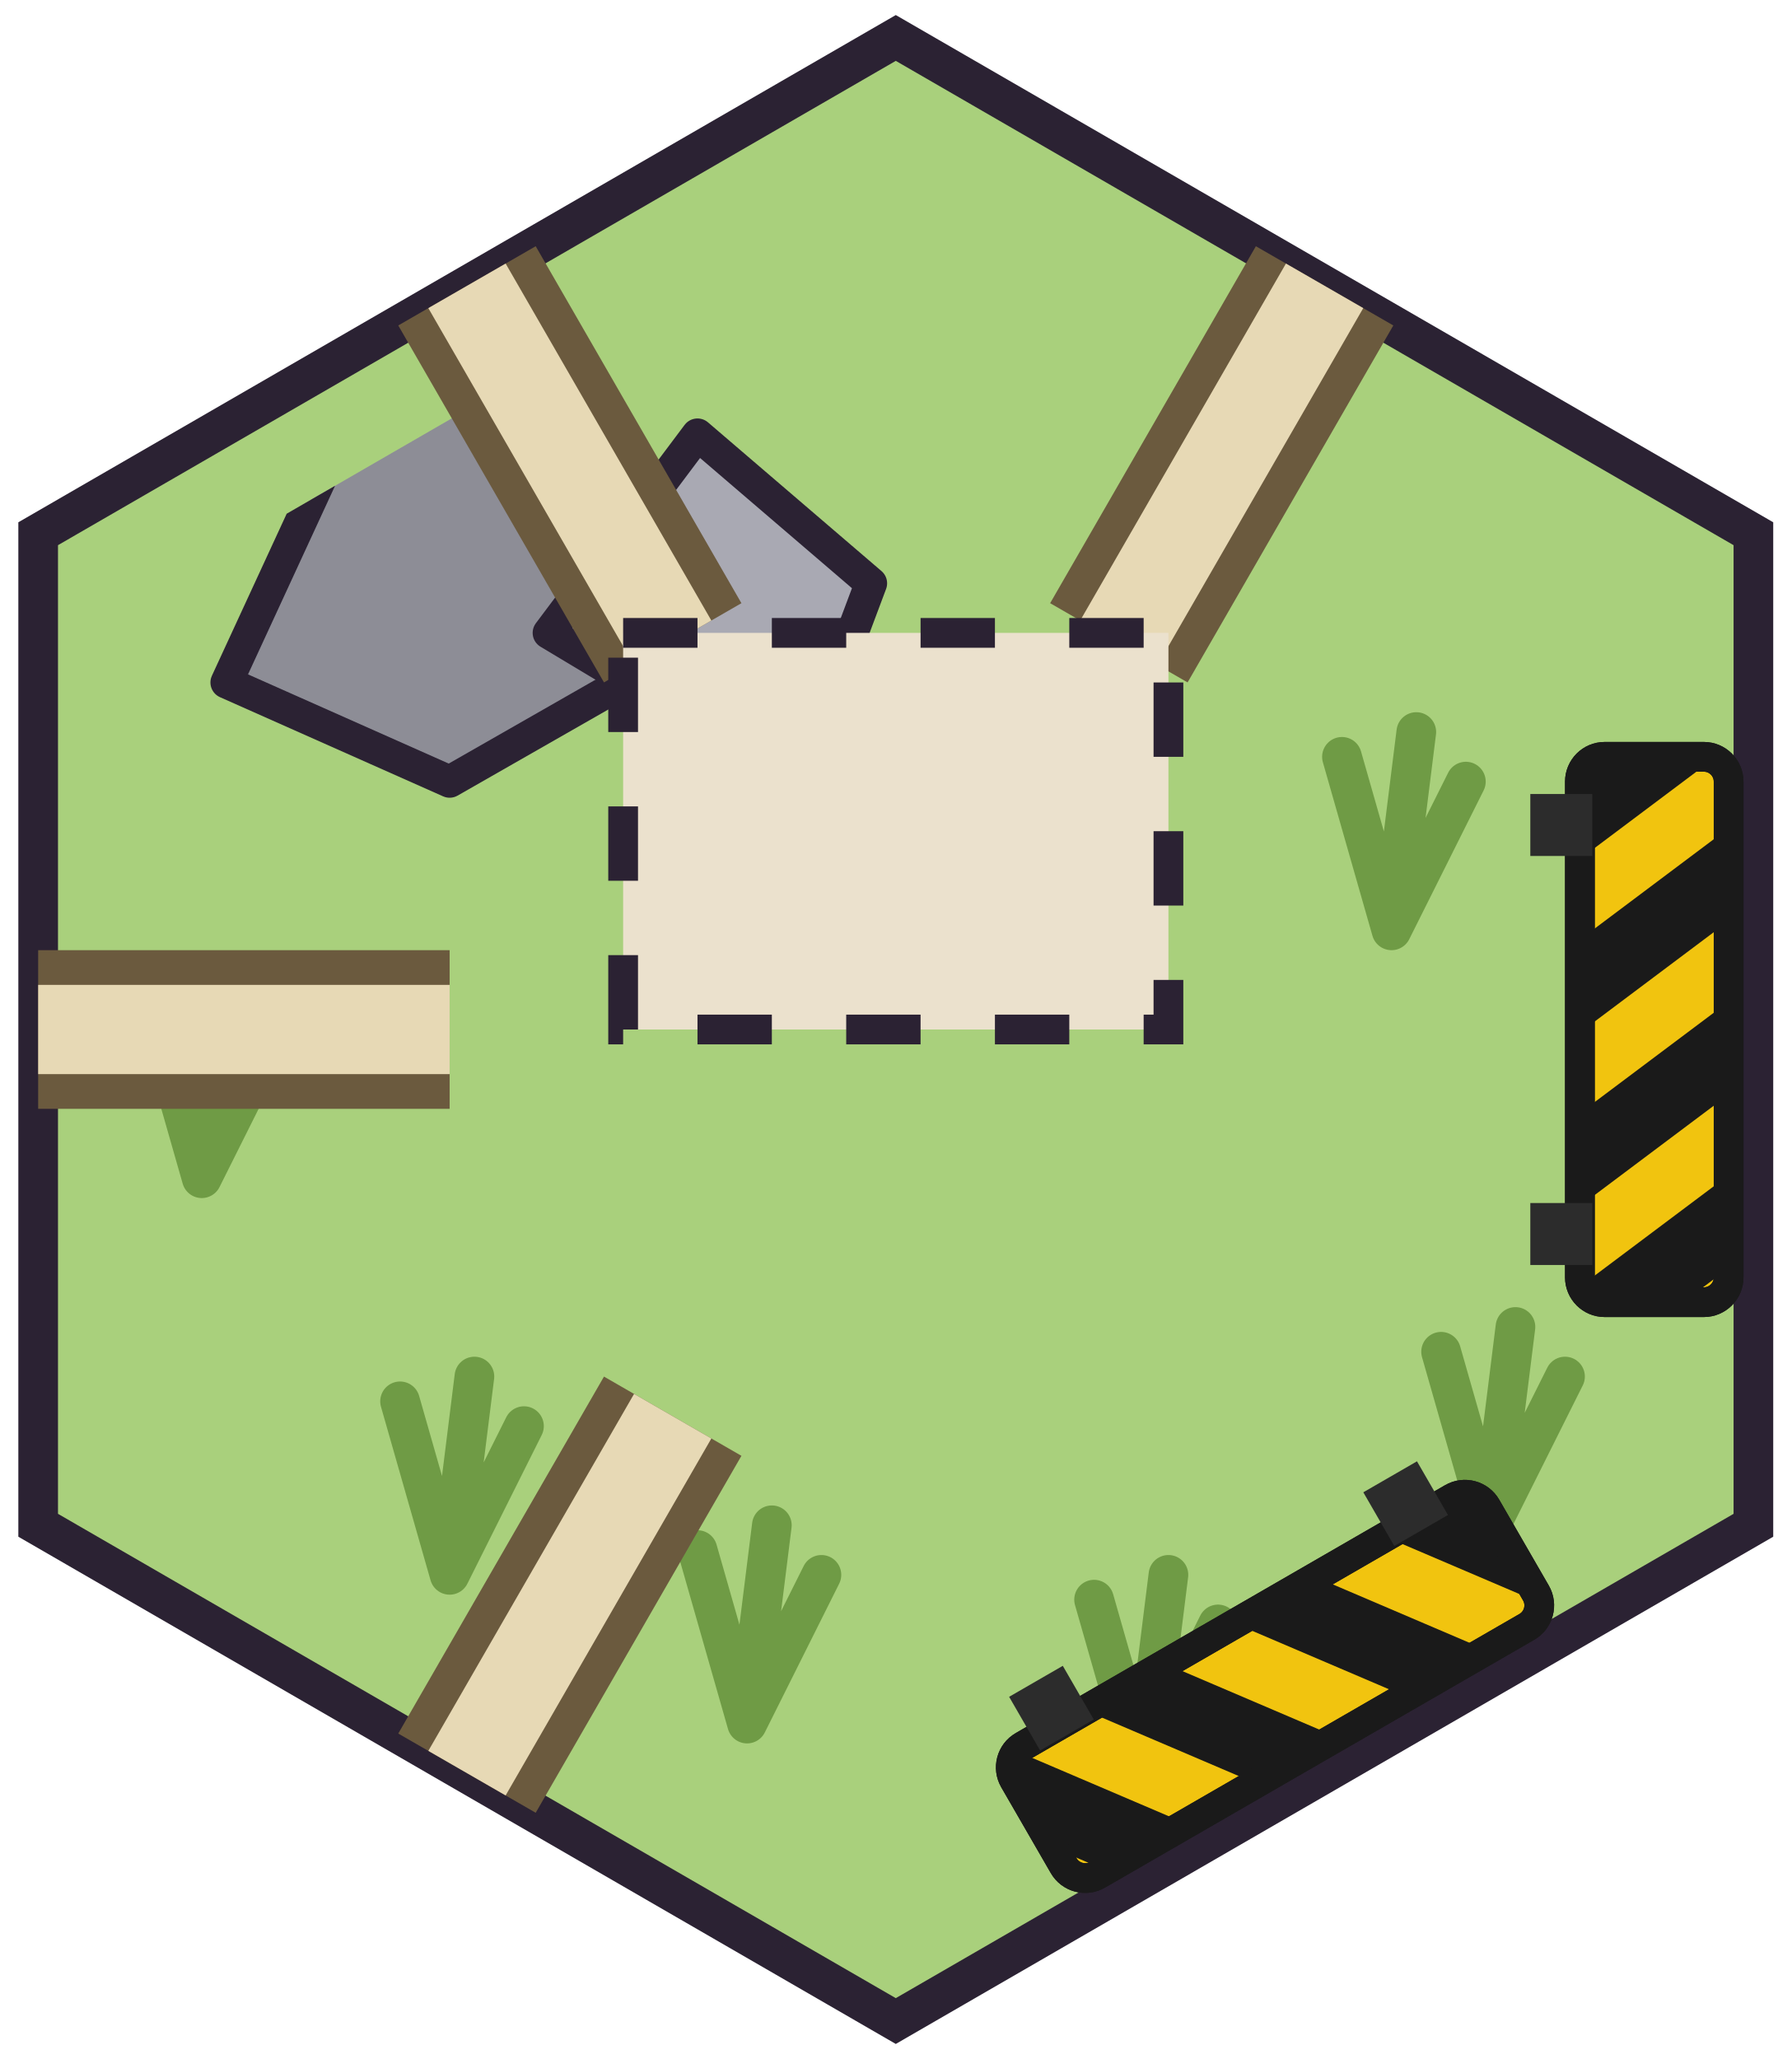
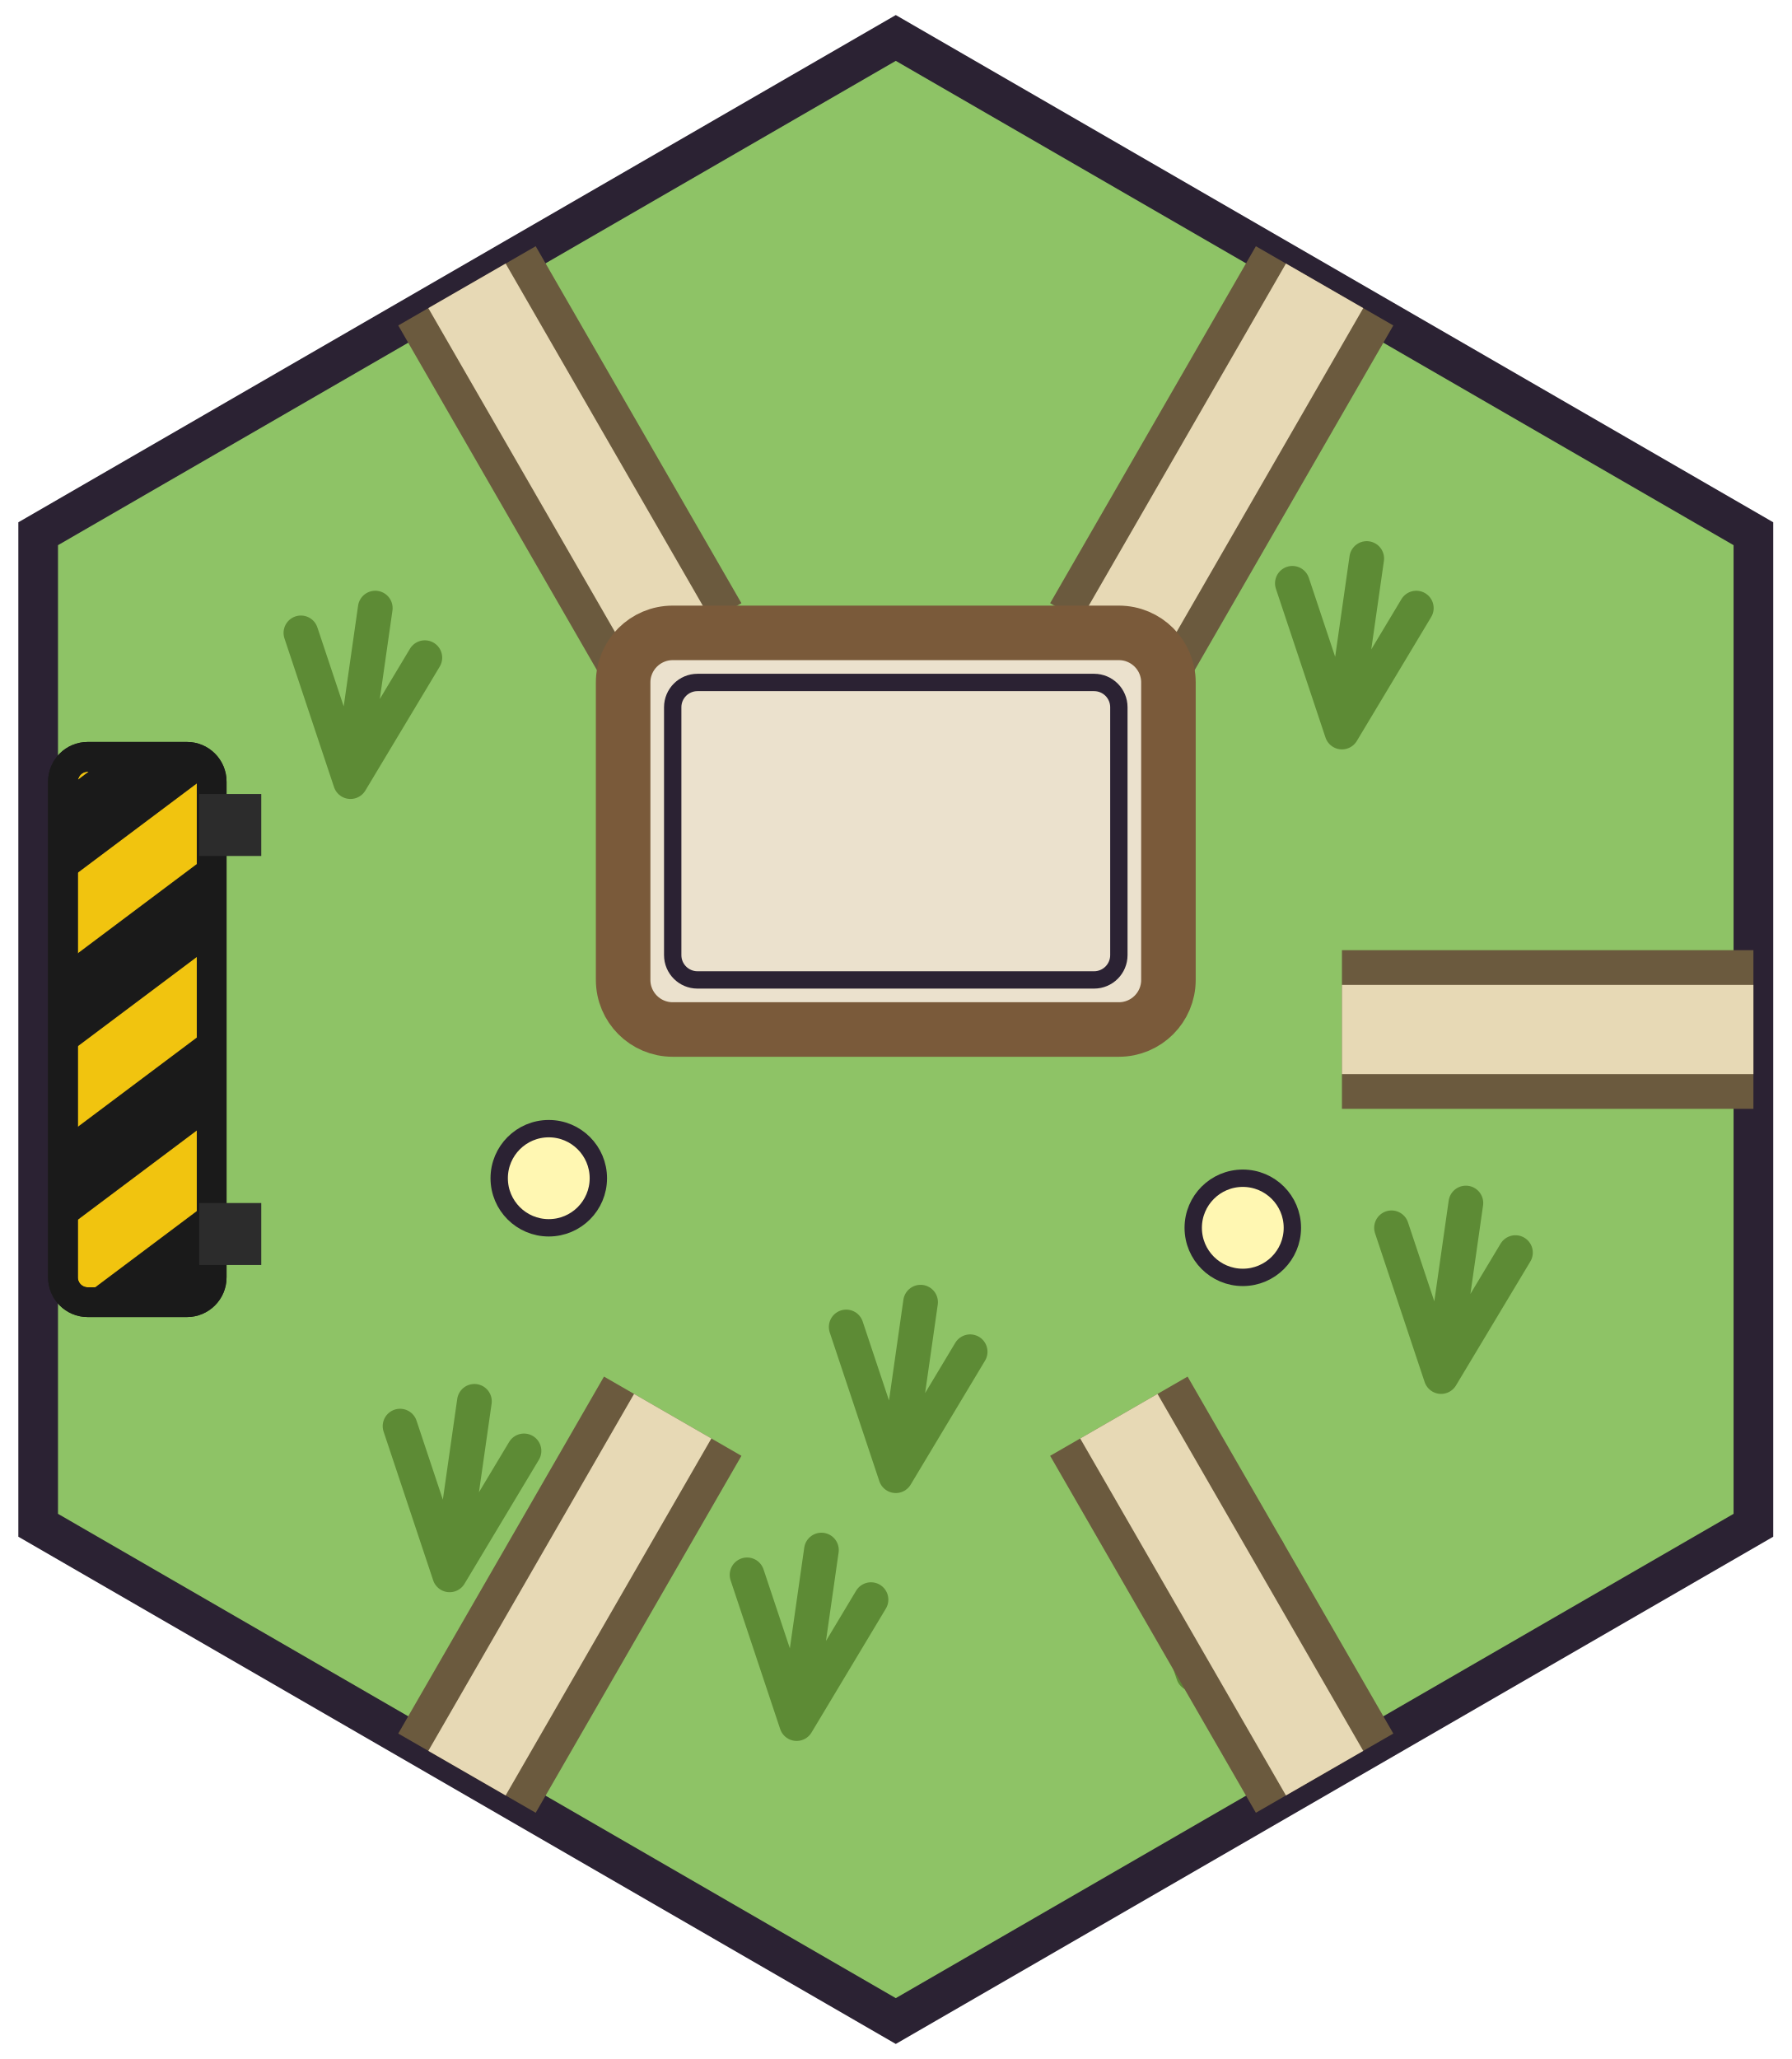
<svg xmlns="http://www.w3.org/2000/svg" viewBox="-36.14 -41.50 72.28 83.00" width="181" height="208" font-family="DejaVu Sans, Arial, sans-serif">
-   <polygon points="34.6,20.0 0.0,40.0 -34.6,20.0 -34.6,-20.0 -0.0,-40.0 34.6,-20.0" fill="#a9d07c" stroke="#2b2233" stroke-width="1.6" />
-   <clipPath id="c_iron">
+   <polygon points="34.6,20.0 0.0,40.0 -34.6,20.0 -34.6,-20.0 -0.0,-40.0 34.6,-20.0" fill="#8ec366" stroke="#2b2233" stroke-width="1.6" />
+   <clipPath id="c_empty">
    <polygon points="30.3,17.5 0.0,35.0 -30.3,17.5 -30.3,-17.5 -0.0,-35.0 30.3,-17.5" />
  </clipPath>
-   <g clip-path="url(#c_iron)">
-     <path d="M-18 22 l-2 -7 M-18 22 l1 -8 M-18 22 l3 -6" stroke="#6f9b45" stroke-width="1.6" fill="none" stroke-linecap="round" />
-     <path d="M-6 28 l-2 -7 M-6 28 l1 -8 M-6 28 l3 -6" stroke="#6f9b45" stroke-width="1.6" fill="none" stroke-linecap="round" />
-     <path d="M10 30 l-2 -7 M10 30 l1 -8 M10 30 l3 -6" stroke="#6f9b45" stroke-width="1.6" fill="none" stroke-linecap="round" />
-     <path d="M24 20 l-2 -7 M24 20 l1 -8 M24 20 l3 -6" stroke="#6f9b45" stroke-width="1.6" fill="none" stroke-linecap="round" />
-     <path d="M20 -4 l-2 -7 M20 -4 l1 -8 M20 -4 l3 -6" stroke="#6f9b45" stroke-width="1.6" fill="none" stroke-linecap="round" />
-     <path d="M-28 6 l-2 -7 M-28 6 l1 -8 M-28 6 l3 -6" stroke="#6f9b45" stroke-width="1.6" fill="none" stroke-linecap="round" />
-     <g stroke="#2b2233" stroke-width="1.3" stroke-linejoin="round">
-       <polygon points="-27,-14 -21,-27 -12,-24 -11,-14 -18,-10" fill="#8d8d96" />
-       <polygon points="-14,-16 -8,-24 -1,-18 -4,-10" fill="#a9a9b3" />
-     </g>
+   <g clip-path="url(#c_empty)">
+     <path d="M-18 22 l-2 -6 M-18 22 l1 -7 M-18 22 l3 -5" stroke="#5d8b35" stroke-width="1.4" fill="none" stroke-linecap="round" />
+     <path d="M-4 28 l-2 -6 M-4 28 l1 -7 M-4 28 l3 -5" stroke="#5d8b35" stroke-width="1.4" fill="none" stroke-linecap="round" />
+     <path d="M12 26 l-2 -6 M12 26 l1 -7 M12 26 l3 -5" stroke="#5d8b35" stroke-width="1.4" fill="none" stroke-linecap="round" />
+     <path d="M22 14 l-2 -6 M22 14 l1 -7 M22 14 l3 -5" stroke="#5d8b35" stroke-width="1.4" fill="none" stroke-linecap="round" />
+     <path d="M-22 -10 l-2 -6 M-22 -10 l1 -7 M-22 -10 l3 -5" stroke="#5d8b35" stroke-width="1.4" fill="none" stroke-linecap="round" />
+     <path d="M18 -12 l-2 -6 M18 -12 l1 -7 M18 -12 l3 -5" stroke="#5d8b35" stroke-width="1.4" fill="none" stroke-linecap="round" />
+     <path d="M0 18 l-2 -6 M0 18 l1 -7 M0 18 l3 -5" stroke="#5d8b35" stroke-width="1.4" fill="none" stroke-linecap="round" />
+     <circle cx="-14" cy="6" r="2" fill="#fff7b2" stroke="#2b2233" stroke-width="0.7" />
+     <circle cx="14" cy="8" r="2" fill="#fff7b2" stroke="#2b2233" stroke-width="0.7" />
+     <circle cx="4" cy="-14" r="2" fill="#fff7b2" stroke="#2b2233" stroke-width="0.7" />
  </g>
-   <g transform="translate(30.6,0.0) rotate(90.0)">
+   <line x1="34.6" y1="0.0" x2="18.0" y2="0.0" stroke="#6b5a3e" stroke-width="6.4" />
+   <line x1="34.6" y1="0.0" x2="18.0" y2="0.0" stroke="#e7d9b5" stroke-width="3.6" />
+   <line x1="17.3" y1="-30.0" x2="9.0" y2="-15.6" stroke="#6b5a3e" stroke-width="6.4" />
+   <line x1="17.3" y1="-30.0" x2="9.0" y2="-15.6" stroke="#e7d9b5" stroke-width="3.6" />
+   <line x1="-17.3" y1="-30.0" x2="-9.0" y2="-15.6" stroke="#6b5a3e" stroke-width="6.4" />
+   <line x1="-17.3" y1="-30.0" x2="-9.0" y2="-15.6" stroke="#e7d9b5" stroke-width="3.6" />
+   <g transform="translate(-30.6,0.0) rotate(270.0)">
    <defs>
-       <clipPath id="blk_0">
+       <clipPath id="blk_3">
        <rect x="-11" y="-3" width="22" height="6" rx="1" />
      </clipPath>
    </defs>
    <rect x="-11" y="-3" width="22" height="6" rx="1" fill="#f1c40f" stroke="#1a1a1a" stroke-width="1.2" />
-     <g clip-path="url(#blk_0)">
+     <g clip-path="url(#blk_3)">
      <line x1="-14" y1="-4" x2="-8" y2="4" stroke="#1a1a1a" stroke-width="3" />
      <line x1="-7" y1="-4" x2="-1" y2="4" stroke="#1a1a1a" stroke-width="3" />
      <line x1="0" y1="-4" x2="6" y2="4" stroke="#1a1a1a" stroke-width="3" />
      <line x1="7" y1="-4" x2="13" y2="4" stroke="#1a1a1a" stroke-width="3" />
    </g>
    <rect x="-11" y="-3" width="22" height="6" rx="1" fill="none" stroke="#1a1a1a" stroke-width="1.2" />
    <rect x="-9.5" y="2.5" width="2.5" height="2.5" fill="#2c2c2c" />
    <rect x="7" y="2.5" width="2.5" height="2.5" fill="#2c2c2c" />
  </g>
-   <line x1="17.3" y1="-30.0" x2="9.0" y2="-15.6" stroke="#6b5a3e" stroke-width="6.4" />
-   <line x1="17.3" y1="-30.0" x2="9.0" y2="-15.6" stroke="#e7d9b5" stroke-width="3.6" />
-   <line x1="-17.3" y1="-30.0" x2="-9.0" y2="-15.6" stroke="#6b5a3e" stroke-width="6.4" />
-   <line x1="-17.3" y1="-30.0" x2="-9.0" y2="-15.6" stroke="#e7d9b5" stroke-width="3.6" />
-   <line x1="-34.6" y1="0.0" x2="-18.0" y2="0.0" stroke="#6b5a3e" stroke-width="6.4" />
-   <line x1="-34.6" y1="0.0" x2="-18.0" y2="0.0" stroke="#e7d9b5" stroke-width="3.6" />
  <line x1="-17.3" y1="30.0" x2="-9.0" y2="15.6" stroke="#6b5a3e" stroke-width="6.4" />
  <line x1="-17.3" y1="30.0" x2="-9.0" y2="15.6" stroke="#e7d9b5" stroke-width="3.6" />
-   <g transform="translate(15.3,26.5) rotate(150.0)">
-     <defs>
-       <clipPath id="blk_5">
-         <rect x="-11" y="-3" width="22" height="6" rx="1" />
-       </clipPath>
-     </defs>
-     <rect x="-11" y="-3" width="22" height="6" rx="1" fill="#f1c40f" stroke="#1a1a1a" stroke-width="1.2" />
-     <g clip-path="url(#blk_5)">
-       <line x1="-14" y1="-4" x2="-8" y2="4" stroke="#1a1a1a" stroke-width="3" />
-       <line x1="-7" y1="-4" x2="-1" y2="4" stroke="#1a1a1a" stroke-width="3" />
-       <line x1="0" y1="-4" x2="6" y2="4" stroke="#1a1a1a" stroke-width="3" />
-       <line x1="7" y1="-4" x2="13" y2="4" stroke="#1a1a1a" stroke-width="3" />
-     </g>
-     <rect x="-11" y="-3" width="22" height="6" rx="1" fill="none" stroke="#1a1a1a" stroke-width="1.2" />
-     <rect x="-9.5" y="2.5" width="2.5" height="2.5" fill="#2c2c2c" />
-     <rect x="7" y="2.5" width="2.5" height="2.5" fill="#2c2c2c" />
-   </g>
-   <rect x="-11" y="-16" width="22" height="16" fill="#ebe1cd" stroke="#2b2233" stroke-width="1.2" stroke-dasharray="3" />
+   <line x1="17.3" y1="30.0" x2="9.0" y2="15.6" stroke="#6b5a3e" stroke-width="6.4" />
+   <line x1="17.3" y1="30.0" x2="9.0" y2="15.6" stroke="#e7d9b5" stroke-width="3.6" />
+   <rect x="-11" y="-16" width="22" height="16" rx="2" fill="#ebe1cd" stroke="#7a5a3a" stroke-width="2.2" />
+   <rect x="-9" y="-14" width="18" height="12" rx="1" fill="none" stroke="#2b2233" stroke-width="0.7" />
</svg>
